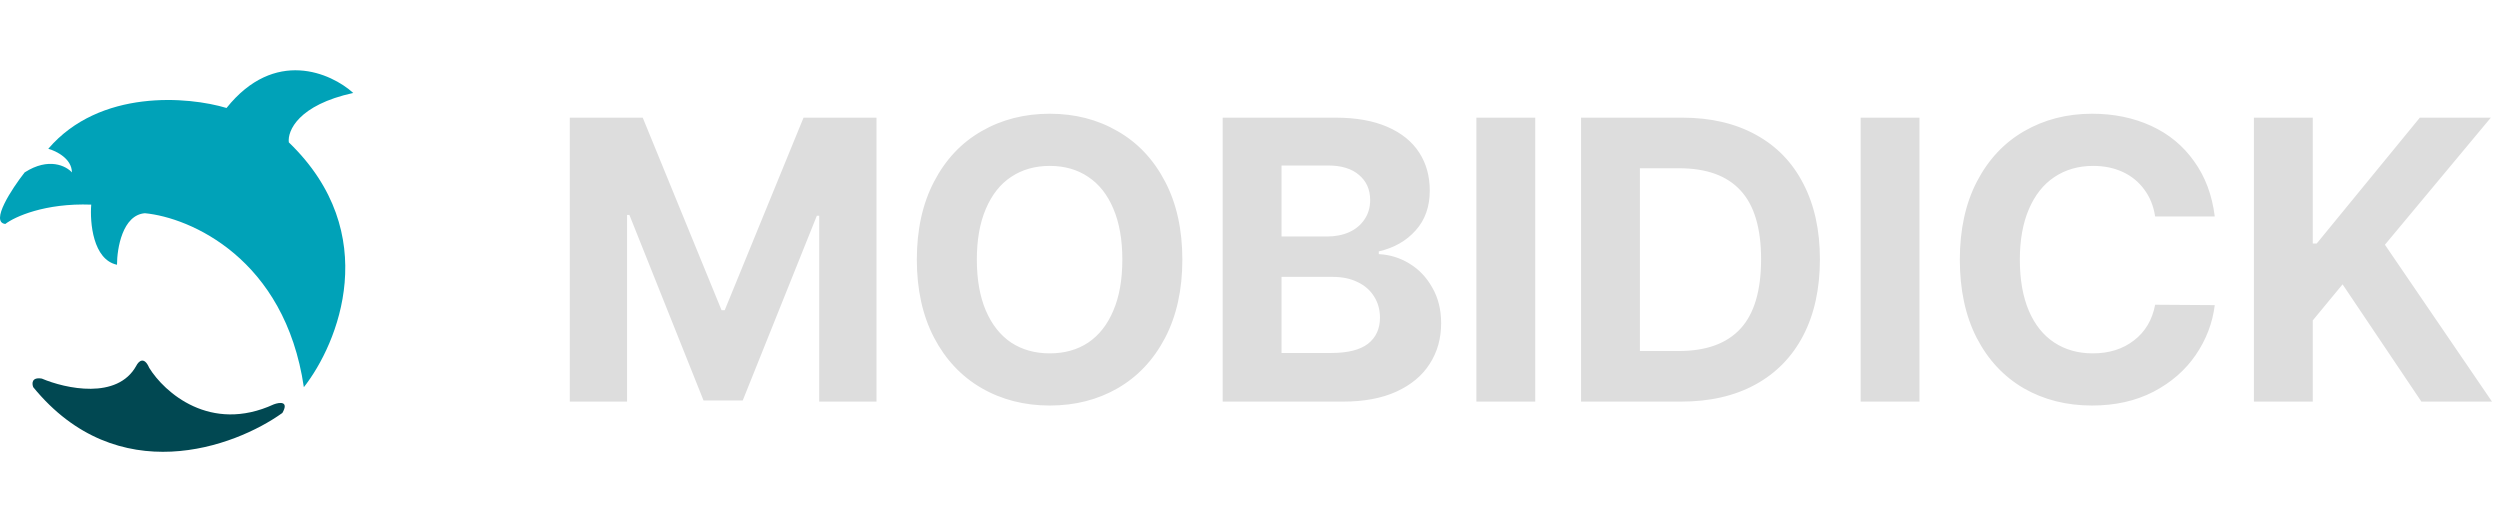
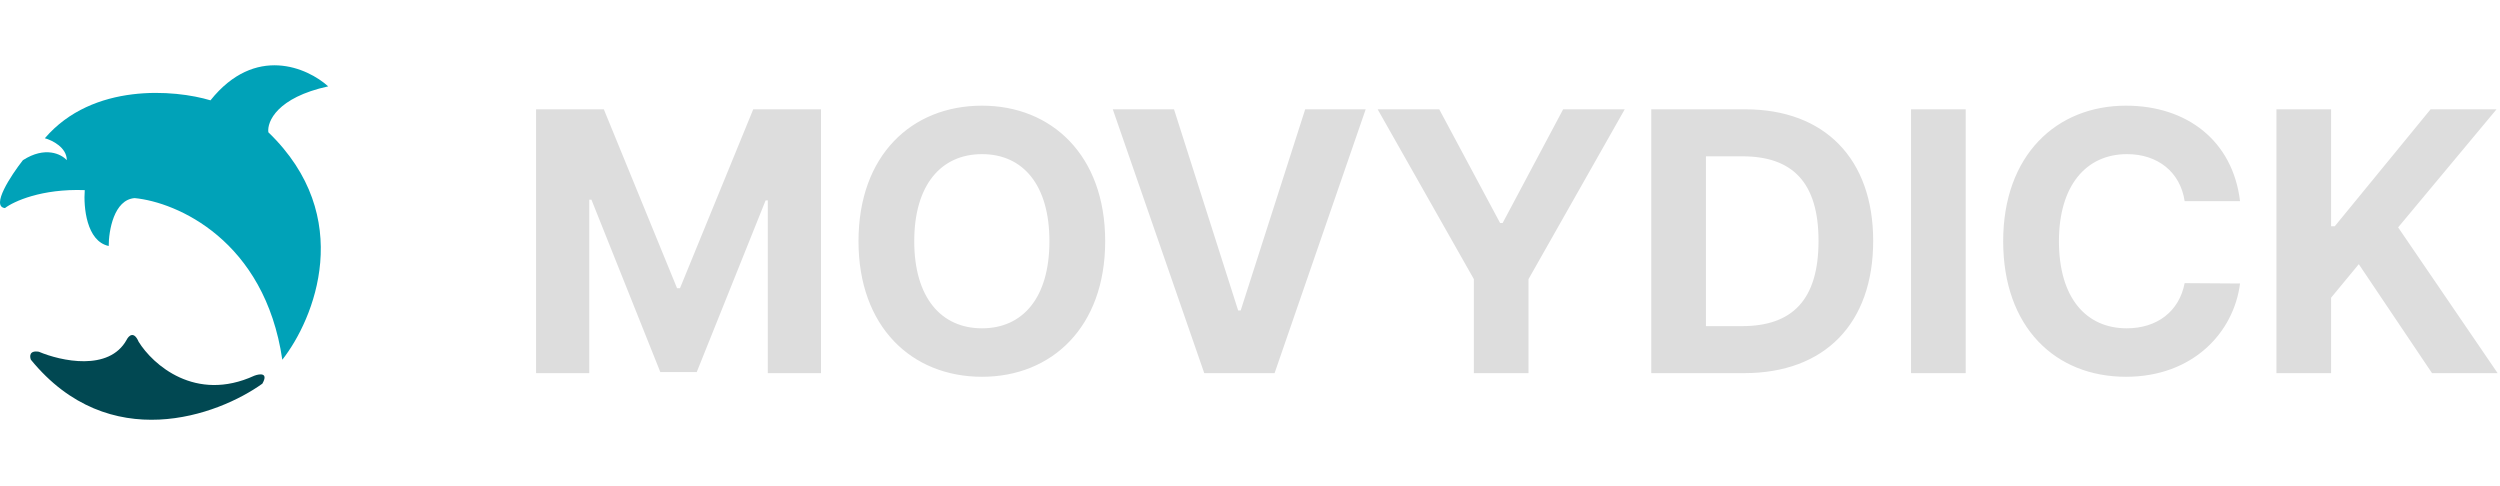
- <svg xmlns="http://www.w3.org/2000/svg" width="249" height="52" viewBox="0 0 249 52" fill="none">
-   <path d="M3.311 38.563C11.696 48.831 23.347 44.553 28.124 41.13C28.809 39.932 27.839 40.061 27.269 40.275C20.937 43.184 16.359 39.062 14.862 36.638C14.348 35.44 13.792 35.996 13.578 36.424C11.696 39.847 6.519 38.706 4.166 37.708C3.139 37.536 3.168 38.207 3.311 38.563Z" fill="#014852" />
+ <svg xmlns="http://www.w3.org/2000/svg" width="268" height="52" viewBox="0 0 268 52" fill="none">
+   <path d="M3.311 38.562C11.696 48.83 23.347 44.552 28.124 41.129C28.809 39.931 27.839 40.06 27.269 40.274C20.937 43.183 16.359 39.062 14.862 36.637C14.348 35.439 13.792 35.995 13.578 36.423C11.696 39.846 6.519 38.705 4.166 37.707C3.139 37.535 3.168 38.206 3.311 38.562Z" fill="#014852" />
  <path d="M0.53 22.306C-1.01 22.135 1.171 18.812 2.455 17.172C4.851 15.632 6.591 16.531 7.161 17.172C7.161 15.803 5.592 15.033 4.808 14.819C9.942 8.829 18.784 9.614 22.563 10.755C27.354 4.765 32.973 7.261 35.183 9.258C29.707 10.455 28.623 13.037 28.766 14.178C38.178 23.247 33.686 34.214 30.264 38.563C28.381 25.729 18.926 21.664 14.434 21.237C12.209 21.408 11.653 24.73 11.653 26.37C9.257 25.857 8.944 22.163 9.086 20.381C4.466 20.21 1.457 21.593 0.53 22.306Z" fill="#00A2B8" />
-   <path d="M64.016 11.719L71.868 30.898H72.18L80.032 11.719H87.298V40H81.594V21.484H81.36L73.977 39.883H70.071L62.688 21.406H62.454V40H56.751V11.719H64.016ZM117.762 25.859C117.762 28.854 117.189 31.452 116.043 33.652C114.897 35.84 113.322 37.513 111.316 38.672C109.324 39.818 107.072 40.391 104.559 40.391C102.033 40.391 99.767 39.811 97.762 38.652C95.757 37.493 94.181 35.82 93.035 33.633C91.889 31.432 91.316 28.841 91.316 25.859C91.316 22.865 91.889 20.273 93.035 18.086C94.181 15.885 95.757 14.212 97.762 13.066C99.767 11.908 102.033 11.328 104.559 11.328C107.072 11.328 109.324 11.908 111.316 13.066C113.322 14.212 114.897 15.885 116.043 18.086C117.189 20.273 117.762 22.865 117.762 25.859ZM111.785 25.859C111.785 23.867 111.486 22.174 110.887 20.781C110.301 19.388 109.467 18.333 108.387 17.617C107.306 16.888 106.03 16.523 104.559 16.523C103.087 16.523 101.805 16.888 100.711 17.617C99.63 18.333 98.79 19.395 98.191 20.801C97.592 22.194 97.293 23.88 97.293 25.859C97.293 27.838 97.592 29.531 98.191 30.938C98.79 32.331 99.63 33.392 100.711 34.121C101.805 34.837 103.087 35.195 104.559 35.195C106.03 35.195 107.306 34.837 108.387 34.121C109.467 33.392 110.301 32.331 110.887 30.938C111.486 29.544 111.785 27.852 111.785 25.859ZM121.78 11.719H133.03C135.062 11.719 136.78 12.025 138.187 12.637C139.593 13.249 140.648 14.102 141.351 15.195C142.054 16.276 142.405 17.539 142.405 18.984C142.405 20.586 141.937 21.908 140.999 22.949C140.075 23.991 138.851 24.688 137.327 25.039V25.312C138.421 25.365 139.437 25.677 140.374 26.25C141.325 26.823 142.086 27.624 142.659 28.652C143.245 29.668 143.538 30.846 143.538 32.188C143.538 33.711 143.161 35.059 142.405 36.23C141.663 37.402 140.557 38.327 139.085 39.004C137.627 39.668 135.856 40 133.773 40H121.78V11.719ZM132.601 35.156C134.241 35.156 135.459 34.85 136.253 34.238C137.047 33.613 137.445 32.747 137.445 31.641C137.445 30.846 137.249 30.143 136.859 29.531C136.481 28.919 135.941 28.444 135.237 28.105C134.534 27.754 133.708 27.578 132.757 27.578H127.64V35.156H132.601ZM132.171 23.555C132.991 23.555 133.727 23.412 134.378 23.125C135.029 22.826 135.537 22.402 135.902 21.855C136.279 21.309 136.468 20.664 136.468 19.922C136.468 18.88 136.097 18.047 135.355 17.422C134.626 16.797 133.603 16.484 132.288 16.484H127.64V23.555H132.171ZM152.909 40H147.049V11.719H152.909V40ZM157.474 40V11.719H167.552C170.378 11.719 172.819 12.285 174.877 13.418C176.934 14.538 178.509 16.159 179.603 18.281C180.71 20.404 181.263 22.917 181.263 25.82C181.263 28.75 180.71 31.283 179.603 33.418C178.496 35.54 176.908 37.168 174.837 38.301C172.767 39.434 170.3 40 167.435 40H157.474ZM167.201 34.961C169.935 34.961 171.986 34.219 173.353 32.734C174.72 31.25 175.404 28.945 175.404 25.82C175.404 22.721 174.72 20.436 173.353 18.965C171.999 17.494 169.961 16.758 167.24 16.758H163.334V34.961H167.201ZM191.18 40H185.321V11.719H191.18V40ZM214.652 21.562C214.496 20.534 214.138 19.642 213.578 18.887C213.018 18.119 212.302 17.533 211.43 17.129C210.557 16.725 209.574 16.523 208.48 16.523C207.009 16.523 205.72 16.895 204.613 17.637C203.52 18.366 202.673 19.434 202.074 20.84C201.475 22.233 201.176 23.906 201.176 25.859C201.176 27.852 201.475 29.551 202.074 30.957C202.673 32.35 203.52 33.405 204.613 34.121C205.707 34.837 206.983 35.195 208.441 35.195C210.069 35.195 211.436 34.766 212.543 33.906C213.663 33.047 214.366 31.862 214.652 30.352L220.59 30.391C220.368 32.175 219.737 33.828 218.695 35.352C217.654 36.875 216.247 38.099 214.477 39.023C212.706 39.935 210.668 40.391 208.363 40.391C205.824 40.391 203.559 39.818 201.566 38.672C199.574 37.513 198.012 35.84 196.879 33.652C195.759 31.465 195.199 28.867 195.199 25.859C195.199 22.865 195.766 20.273 196.898 18.086C198.044 15.885 199.613 14.212 201.605 13.066C203.611 11.908 205.863 11.328 208.363 11.328C210.538 11.328 212.504 11.732 214.262 12.539C216.02 13.346 217.445 14.525 218.539 16.074C219.646 17.611 220.329 19.44 220.59 21.562H214.652ZM224.491 11.719H230.351V24.258H230.741L241.015 11.719H248.085L237.538 24.375L248.202 40H241.171L233.32 28.32L230.351 31.914V40H224.491V11.719Z" fill="#DDDDDD" />
+   <path d="M57.465 11.719H64.731L72.582 30.898H72.894L80.746 11.719H88.012V40H82.309V21.484H82.074L74.691 39.883H70.785L63.402 21.406H63.168V40H57.465V11.719ZM118.476 25.859C118.476 35.078 112.734 40.391 105.273 40.391C97.734 40.391 92.031 35.039 92.031 25.859C92.031 16.641 97.734 11.328 105.273 11.328C112.734 11.328 118.476 16.641 118.476 25.859ZM112.499 25.859C112.499 19.805 109.648 16.523 105.273 16.523C100.898 16.523 98.007 19.805 98.007 25.859C98.007 31.914 100.898 35.195 105.273 35.195C109.648 35.195 112.499 31.914 112.499 25.859ZM125.854 11.719L132.729 33.281H133.002L139.916 11.719H146.401L136.635 40H129.096L119.291 11.719H125.854ZM147.685 11.719H154.287L160.81 23.906H161.084L167.568 11.719H174.17L163.857 29.922V40H157.998V29.922L147.685 11.719ZM186.977 40H177.016V11.719H187.095C195.61 11.719 200.805 17.031 200.805 25.82C200.805 34.688 195.61 40 186.977 40ZM182.876 34.961H186.743C192.134 34.961 194.946 32.148 194.946 25.82C194.946 19.531 192.134 16.758 186.782 16.758H182.876V34.961ZM210.723 11.719V40H204.863V11.719H210.723ZM234.195 21.562C233.726 18.438 231.304 16.523 228.023 16.523C223.609 16.523 220.718 19.922 220.718 25.859C220.718 31.953 223.648 35.195 227.984 35.195C231.226 35.195 233.609 33.398 234.195 30.352L240.132 30.391C239.468 35.625 235.093 40.391 227.905 40.391C220.327 40.391 214.741 35.078 214.741 25.859C214.741 16.641 220.445 11.328 227.905 11.328C234.429 11.328 239.351 15.078 240.132 21.562H234.195ZM244.034 40V11.719H249.893V24.258H250.284L260.557 11.719H267.627L257.08 24.375L267.745 40H260.713L252.862 28.32L249.893 31.914V40H244.034Z" fill="#DDDDDD" />
</svg>
